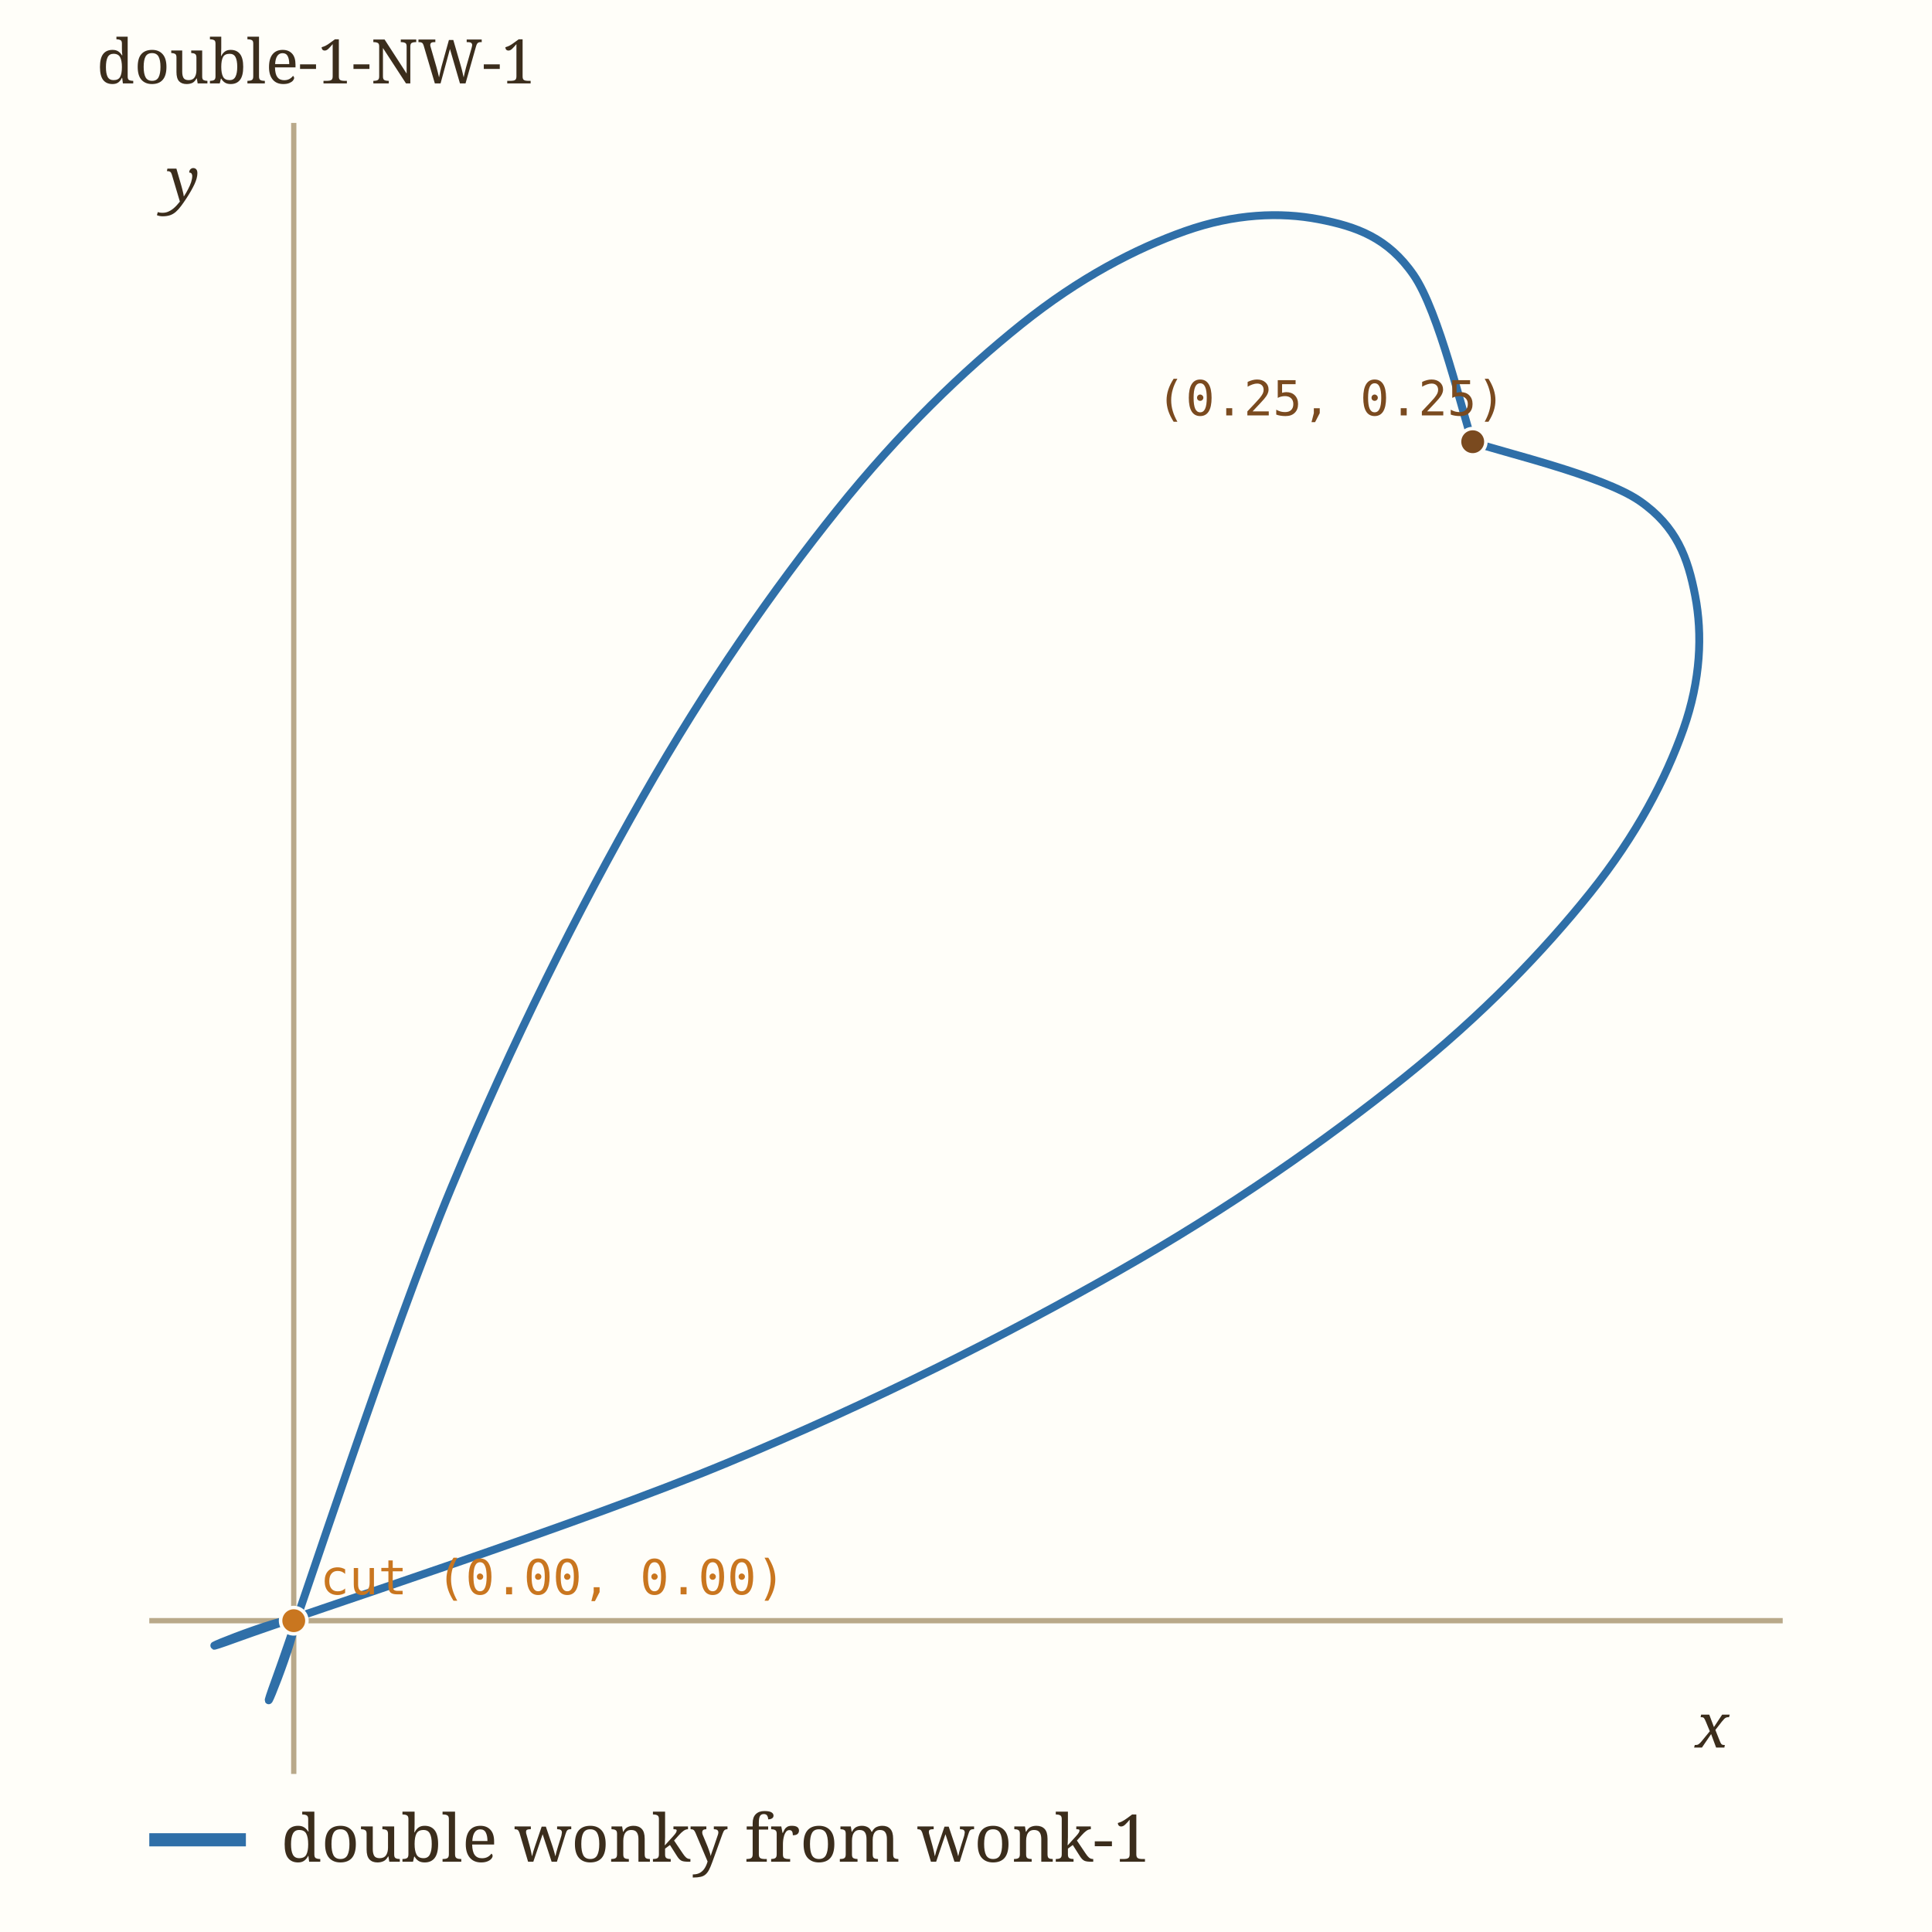
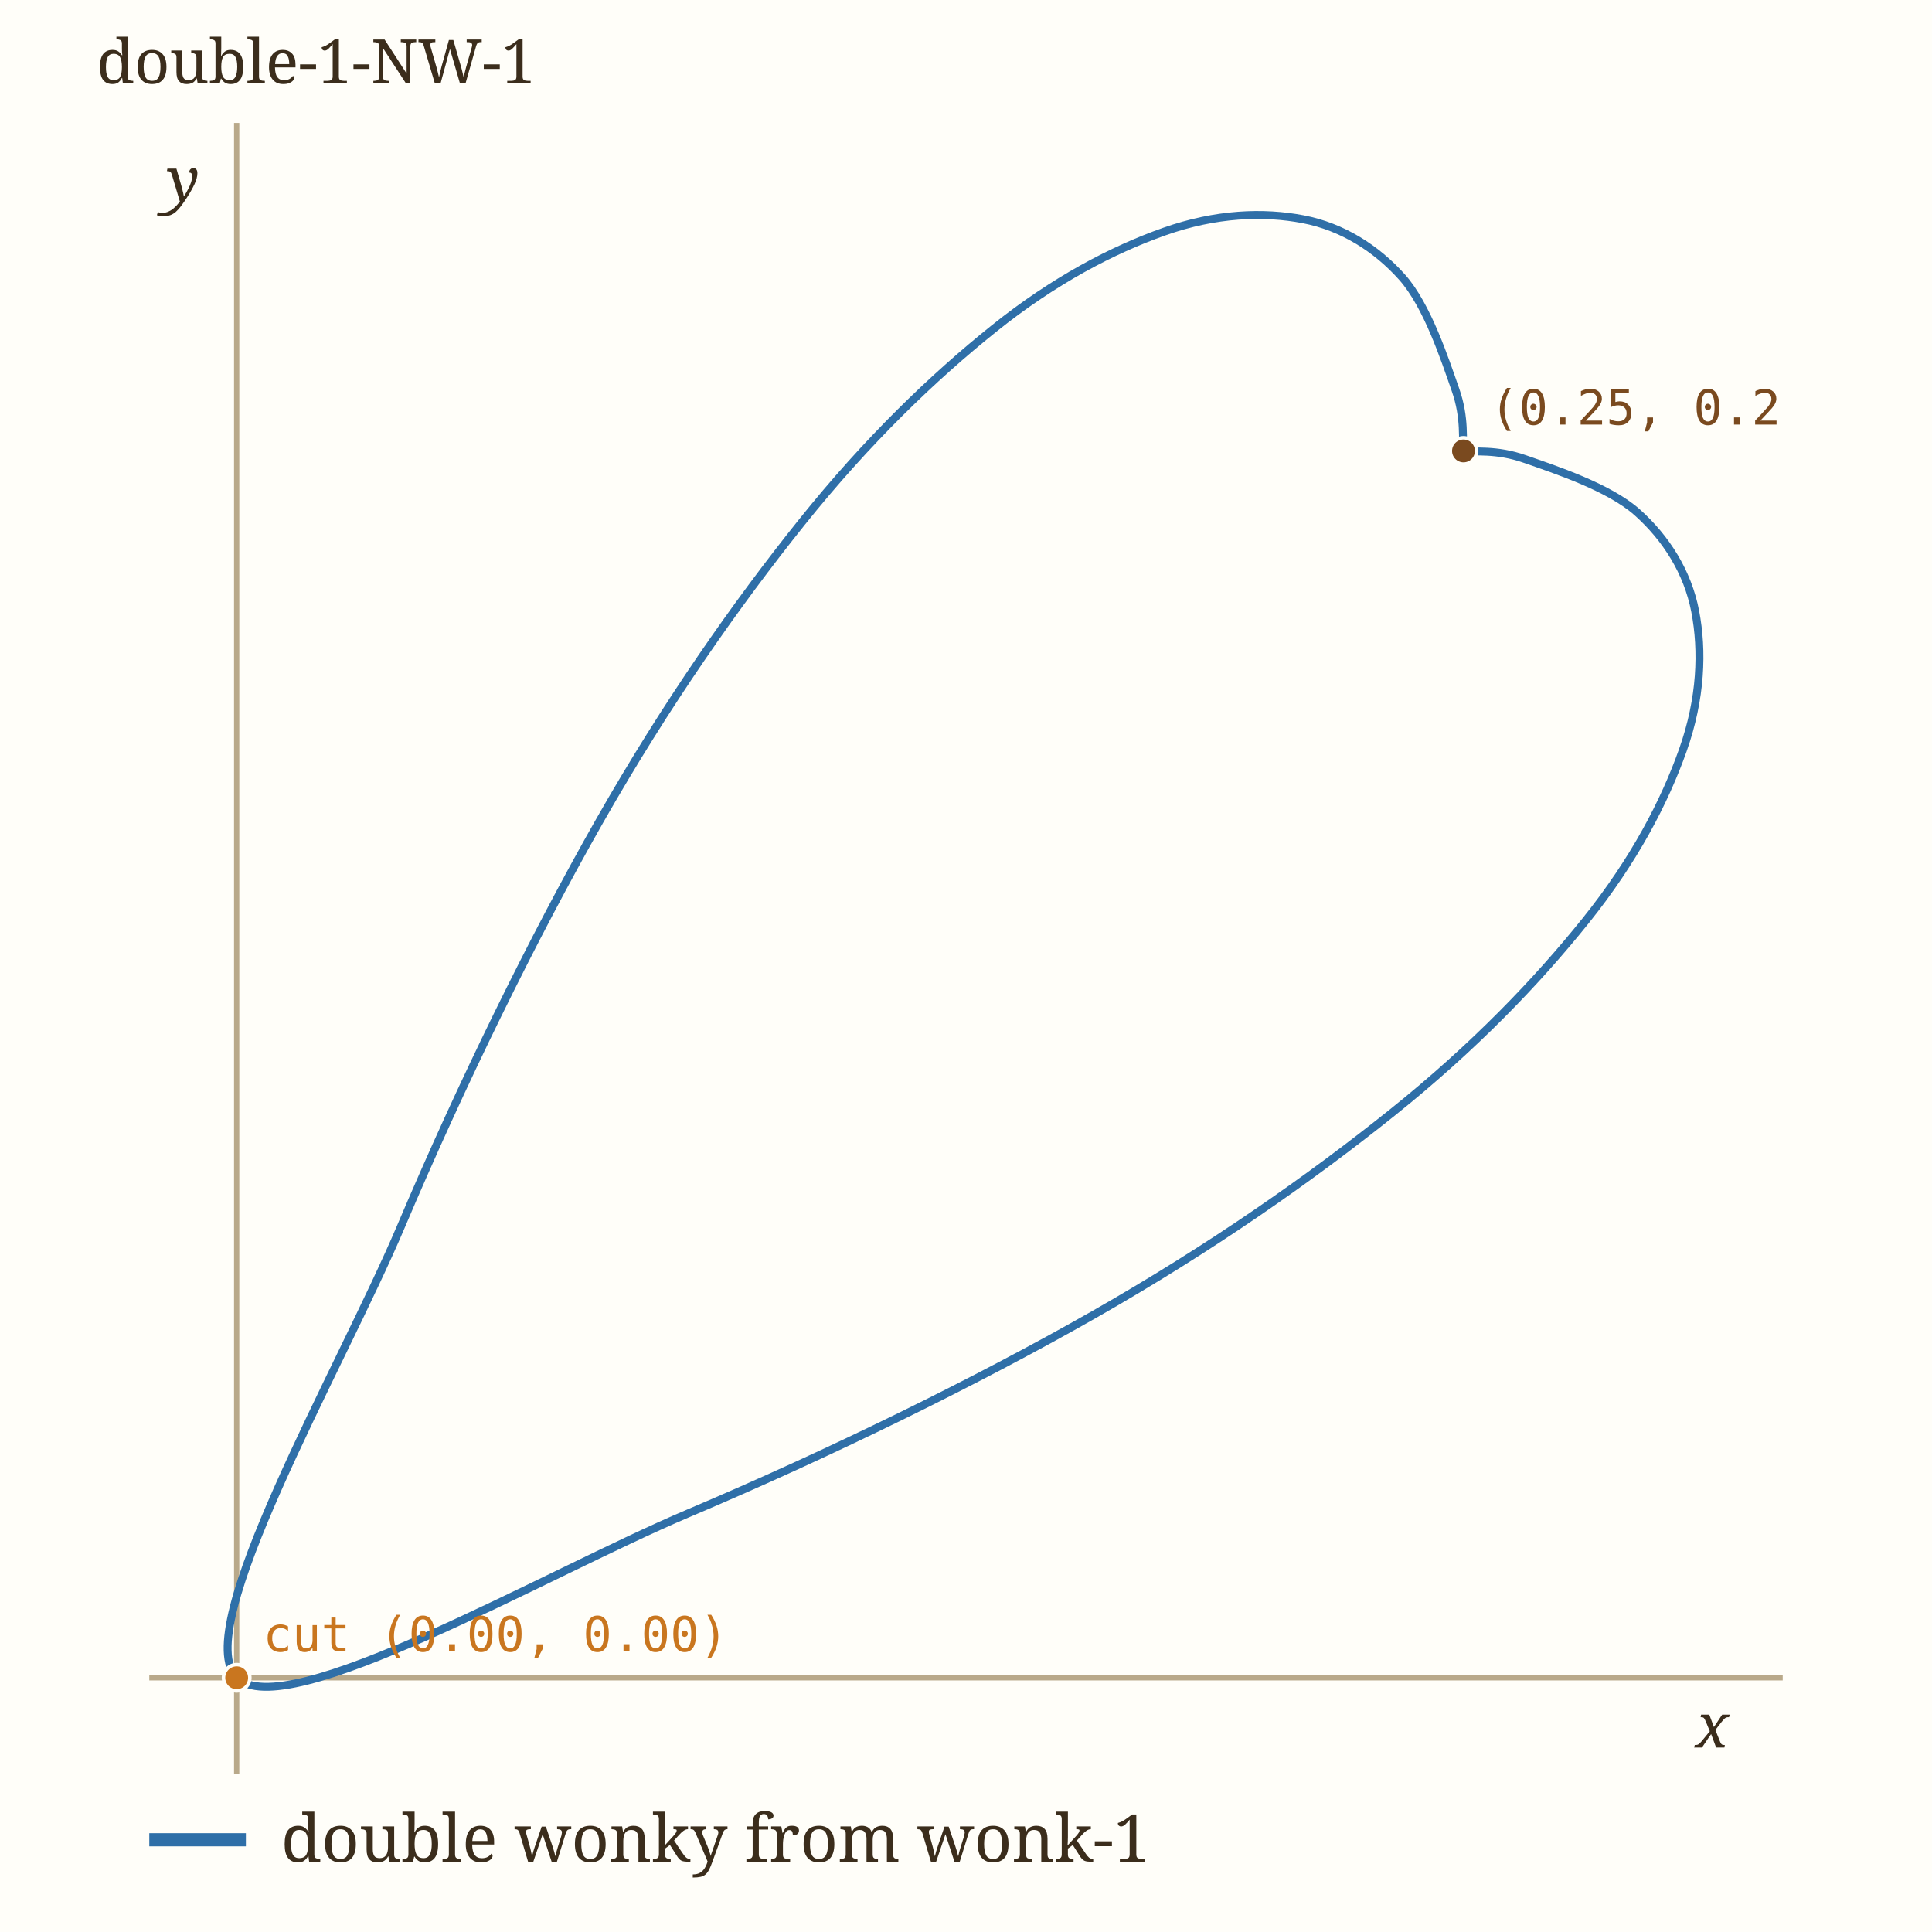
<svg xmlns="http://www.w3.org/2000/svg" viewBox="0 0 440 440" width="440" height="440" role="img" aria-label="double-1-NW-1" data-panel="double-1-NW-1">
  <rect x="0" y="0" width="440" height="440" fill="#fffef9" />
  <clipPath id="clip-double-1-NW-1">
    <rect x="34" y="28" width="372" height="376" />
  </clipPath>
  <g clip-path="url(#clip-double-1-NW-1)">
-     <line x1="66.9" x2="66.9" y1="28" y2="404" stroke="#b9a98a" stroke-width="1.2" />
-     <line x1="34" x2="406" y1="369.1" y2="369.1" stroke="#b9a98a" stroke-width="1.2" />
-     <path d="M335.35,100.65 C333.11,94.31 327.77,71.05 321.92,62.59 C316.08,54.14 308.95,51.59 300.28,49.93 C291.61,48.27 281.20,48.64 269.93,52.62 C258.65,56.61 245.85,63.25 232.63,73.85 C219.40,84.45 204.96,98.28 190.58,116.22 C176.21,134.17 161.00,155.82 146.38,181.51 C131.76,207.20 116.76,236.94 102.85,270.36 C88.94,303.79 68.91,365.62 62.93,382.07 C56.94,398.52 68.45,370.55 66.95,369.05 C65.45,367.55 37.48,379.06 53.93,373.07 C70.38,367.09 132.21,347.06 165.64,333.15 C199.06,319.24 228.80,304.24 254.49,289.62 C280.18,275.00 301.83,259.79 319.78,245.42 C337.72,231.04 351.55,216.60 362.15,203.37 C372.75,190.15 379.39,177.35 383.38,166.07 C387.36,154.80 387.73,144.39 386.07,135.72 C384.41,127.05 381.86,119.92 373.41,114.08 C364.95,108.23 341.69,102.89 335.35,100.65" fill="none" stroke="#2f6fa8" stroke-width="1.8" stroke-linecap="round" data-path="double-1-NW-1" />
-     <circle cx="335.4" cy="100.6" r="3" fill="#7a4a1f" stroke="#fffef9" stroke-width="0.8" />
-     <text x="263.4" y="94.6" font-family="ui-monospace, Menlo, monospace" font-size="11" fill="#7a4a1f">(0.25, 0.25)</text>
-     <circle cx="66.9" cy="369.1" r="3" fill="#c9761f" stroke="#fffef9" stroke-width="0.8" />
-     <text x="72.9" y="363.1" font-family="ui-monospace, Menlo, monospace" font-size="11" fill="#c9761f">cut (0.00, 0.00)</text>
+     <line x1="53.9" x2="53.9" y1="28" y2="404" stroke="#b9a98a" stroke-width="1.2" />
+     <line x1="34" x2="406" y1="382.1" y2="382.1" stroke="#b9a98a" stroke-width="1.2" />
+     <path d="M333.28,102.72 C332.97,100.38 333.78,95.30 331.45,88.70 C329.13,82.09 325.08,69.57 319.30,63.11 C313.53,56.65 305.80,51.66 296.78,49.93 C287.76,48.20 276.92,48.58 265.19,52.73 C253.45,56.88 240.13,63.79 226.37,74.83 C212.60,85.86 197.57,100.25 182.61,118.93 C167.65,137.61 151.82,160.15 136.60,186.88 C121.38,213.62 105.08,246.83 91.30,279.36 C77.52,311.89 43.04,371.18 53.93,382.07 C64.82,392.96 124.11,358.48 156.64,344.70 C189.17,330.92 222.38,314.62 249.12,299.40 C275.85,284.18 298.39,268.35 317.07,253.39 C335.75,238.43 350.14,223.40 361.17,209.63 C372.21,195.87 379.12,182.55 383.27,170.81 C387.42,159.08 387.80,148.24 386.07,139.22 C384.34,130.20 379.35,122.47 372.89,116.70 C366.43,110.92 353.91,106.87 347.30,104.55 C340.70,102.22 335.62,103.03 333.28,102.72" fill="none" stroke="#2f6fa8" stroke-width="1.8" stroke-linecap="round" data-path="double-1-NW-1" />
+     <circle cx="333.3" cy="102.7" r="3" fill="#7a4a1f" stroke="#fffef9" stroke-width="0.8" />
+     <text x="339.3" y="96.7" font-family="ui-monospace, Menlo, monospace" font-size="11" fill="#7a4a1f">(0.25, 0.25)</text>
+     <circle cx="53.9" cy="382.1" r="3" fill="#c9761f" stroke="#fffef9" stroke-width="0.8" />
+     <text x="59.9" y="376.1" font-family="ui-monospace, Menlo, monospace" font-size="11" fill="#c9761f">cut (0.00, 0.00)</text>
  </g>
  <text x="386.1" y="398.0" font-family="Georgia, serif" font-size="14" font-style="italic" fill="#3b2d1c">x</text>
  <text x="38.0" y="45.9" font-family="Georgia, serif" font-size="14" font-style="italic" fill="#3b2d1c">y</text>
  <text x="22" y="19" font-family="Georgia, serif" font-size="14" fill="#3b2d1c">double-1-NW-1</text>
  <line x1="34" x2="56" y1="419" y2="419" stroke="#2f6fa8" stroke-width="3" />
  <text x="64" y="424" font-family="Georgia, serif" font-size="15" fill="#3b2d1c">double wonky from wonk-1</text>
</svg>
